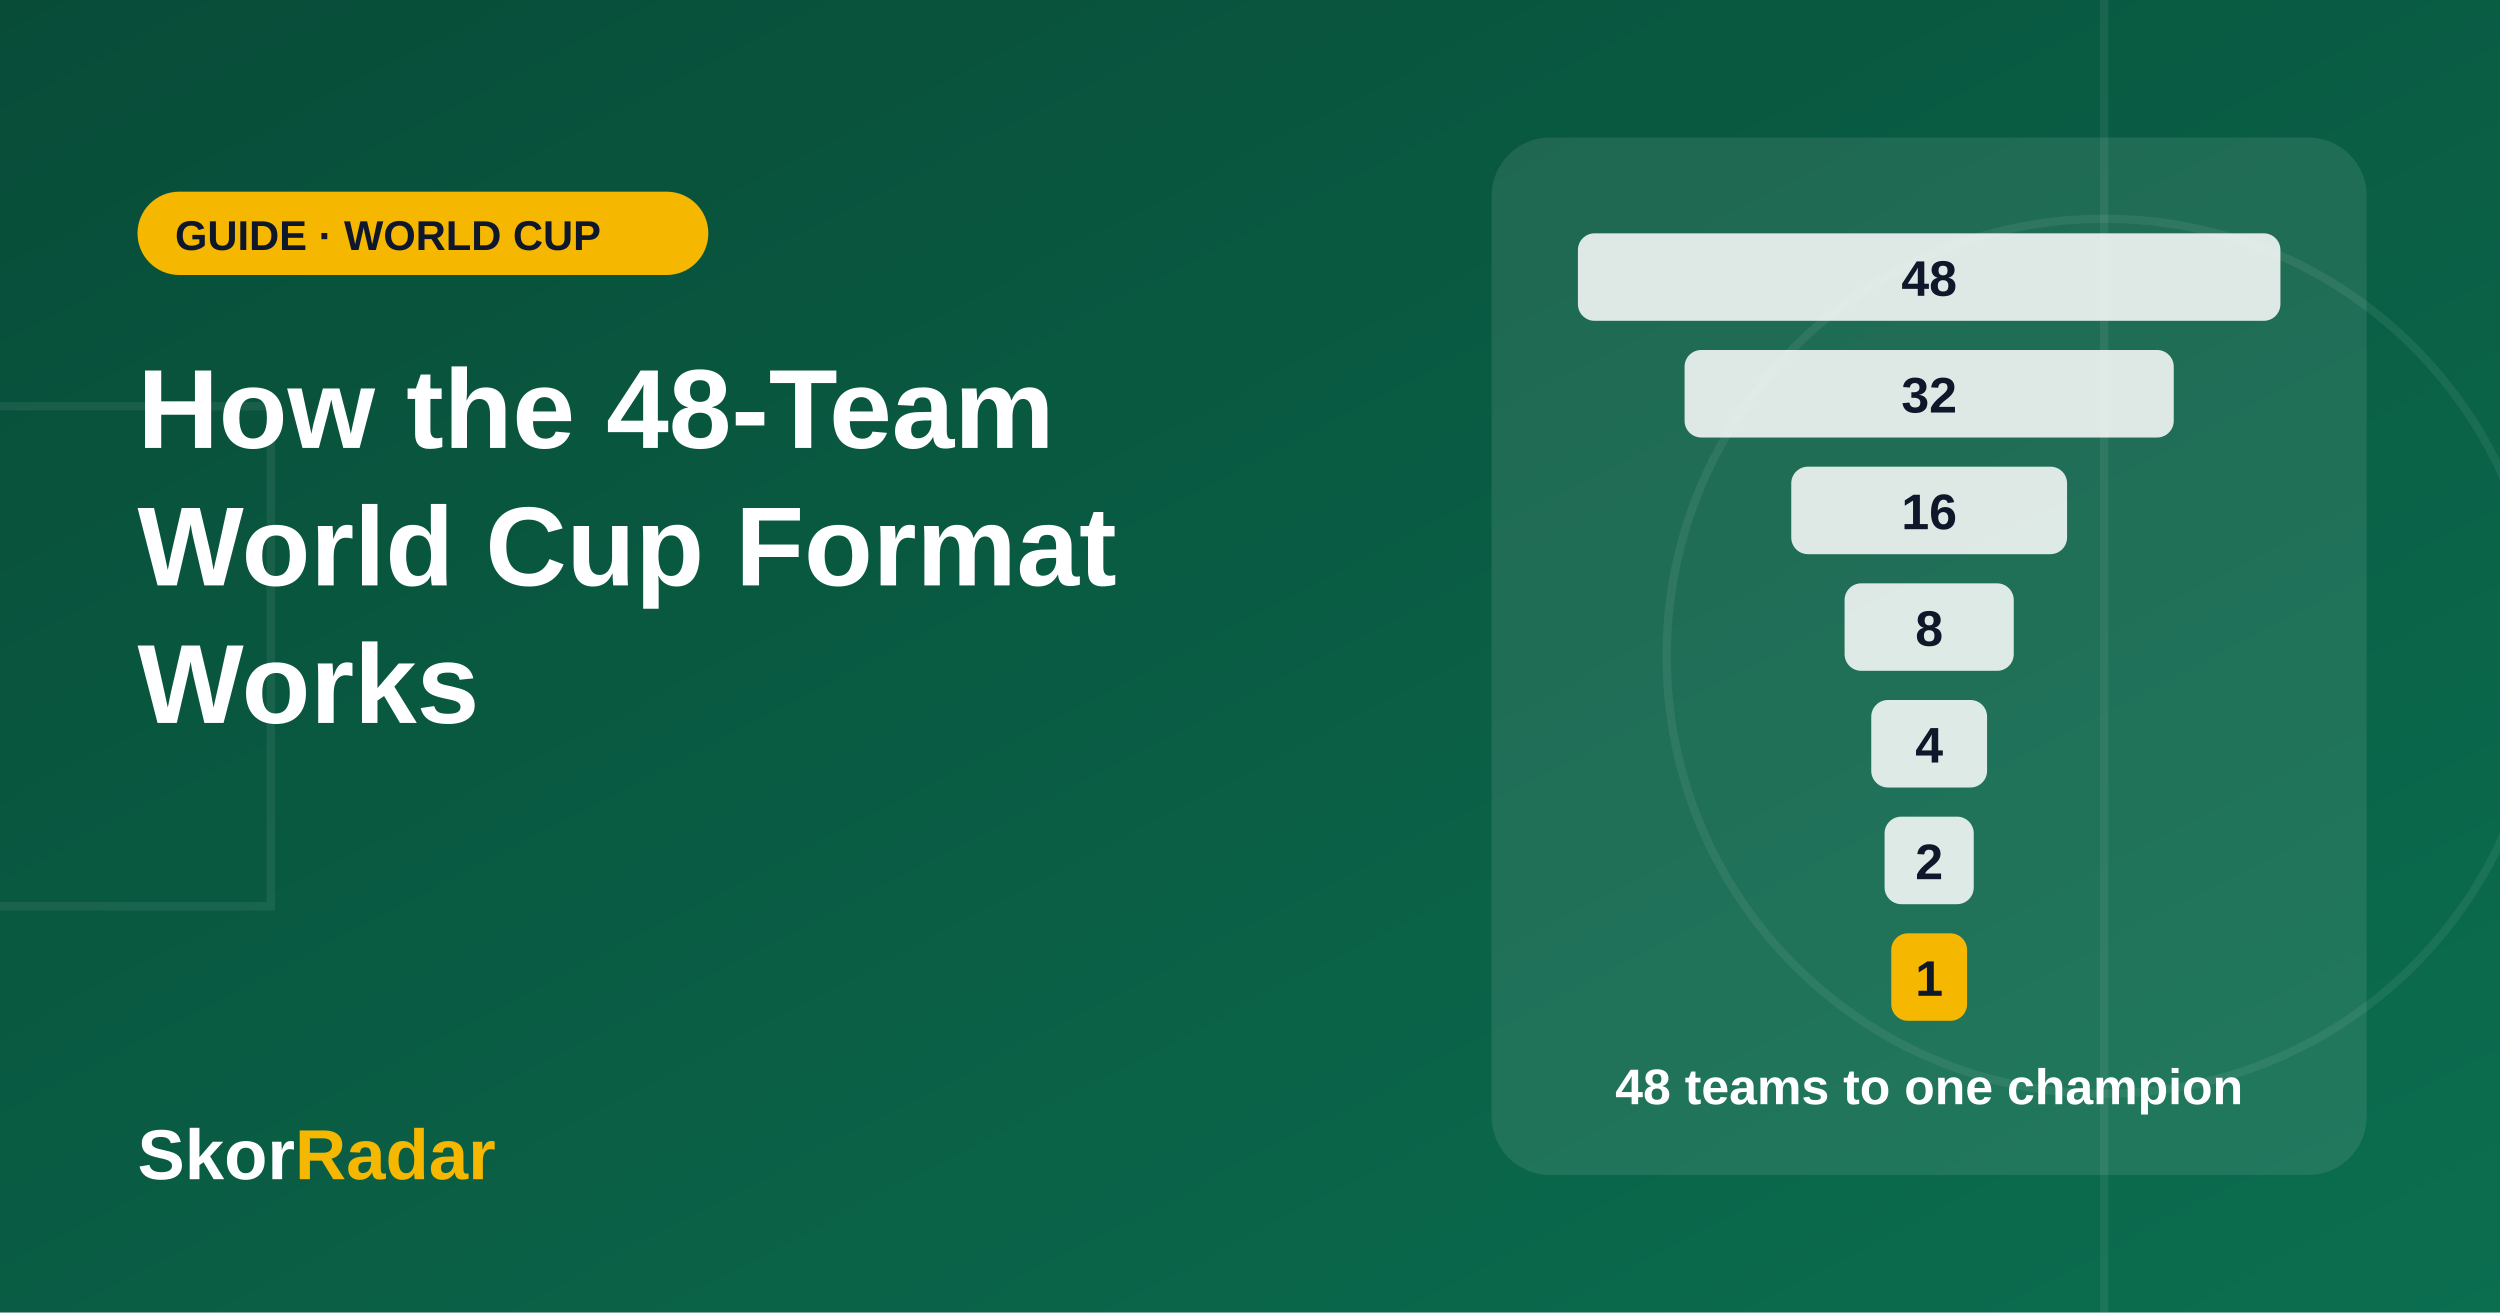
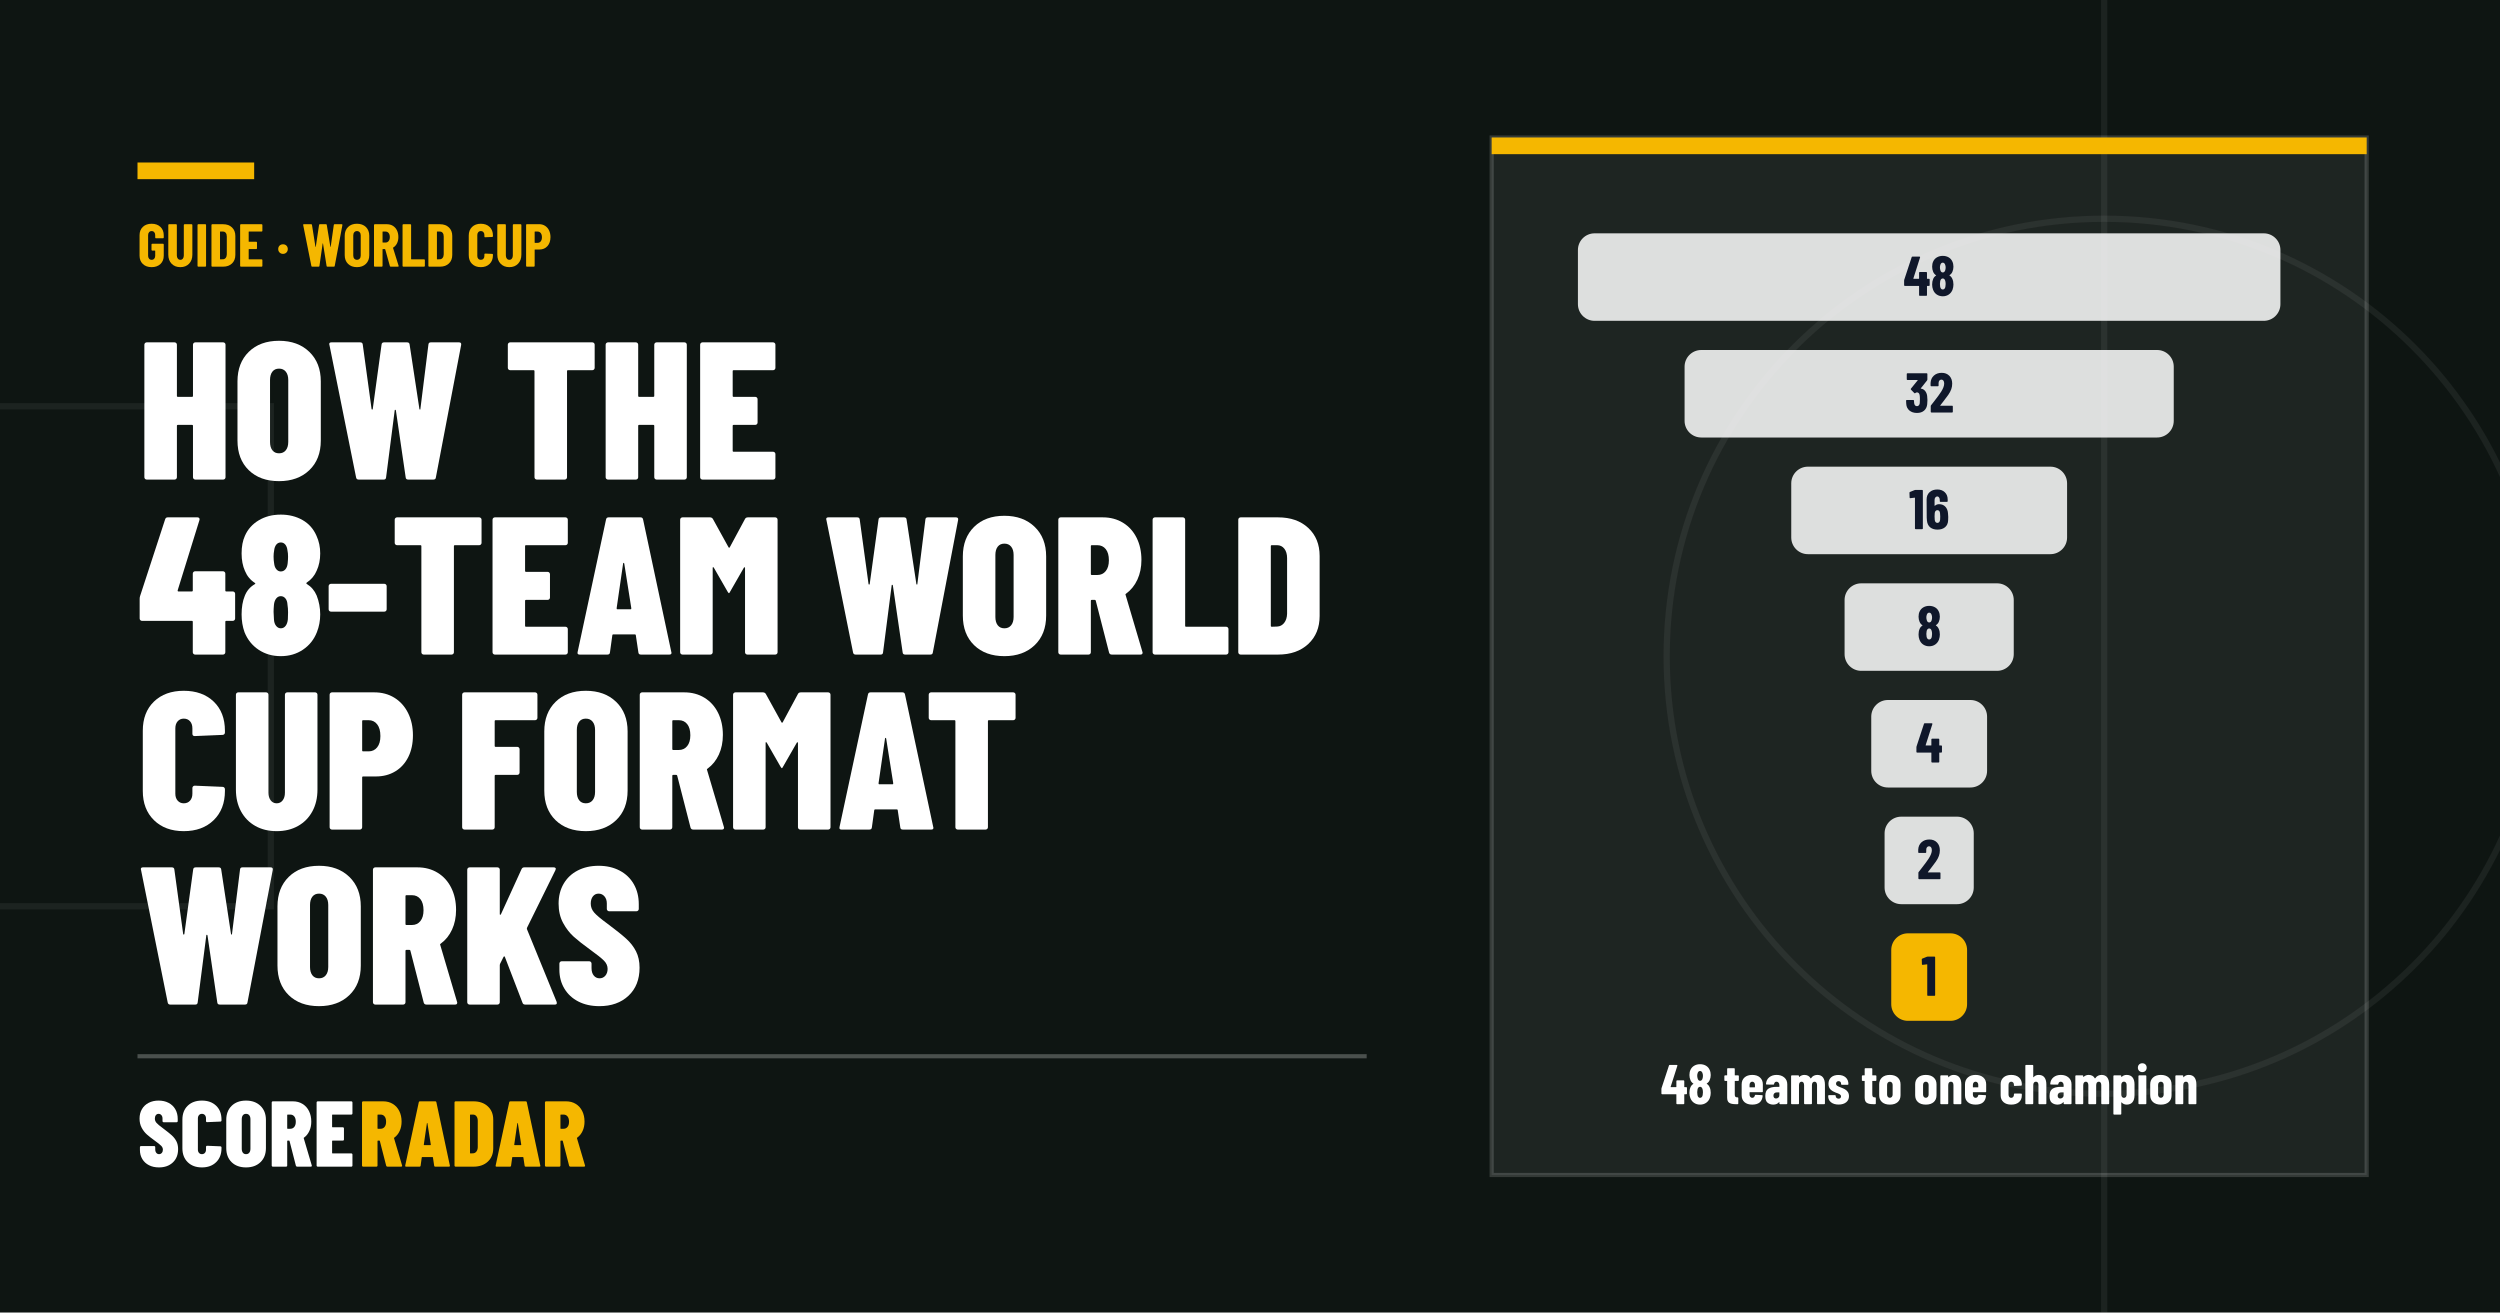
<svg xmlns="http://www.w3.org/2000/svg" viewBox="0 0 1200 630" width="1200" height="630" role="img" aria-label="How the 48-Team World Cup Format Works">
  <defs>
-     <linearGradient id="bg" x1="0" y1="0" x2="1" y2="1">
-       <stop offset="0" stop-color="#084c38" />
-       <stop offset="1" stop-color="#0b6e4f" />
-     </linearGradient>
+     <path id="g1" d="M197-127Q195-125 196-123Q197-121 200-121L200-121L409-121Q414-121 417.5-117.5Q421-114 421-109L421-109L421-12Q421-7 417.5-3.5Q414 0 409 0L409 0L39 0Q34 0 30.5-3.5Q27-7 27-12L27-12L27-113Q27-122 32-128L32-128Q72-181 88-200L88-200Q176-313 213-371L213-371Q267-457 267-516L267-516Q267-550 253.5-568.5Q240-587 217-587L217-587Q194-587 180-568.5Q166-550 167-521L167-521L167-480Q167-475 163.5-471.5Q160-468 155-468L155-468L36-468Q31-468 27.5-471.5Q24-475 24-480L24-480L24-527Q28-609 83-658.5Q138-708 223-708L223-708Q307-708 358.5-655Q410-602 410-515L410-515Q410-463 393.5-416Q377-369 340-315L340-315Q312-274 244-187L244-187L197-127Z" />
+     <path id="g3" d="M278-522Q347-522 382.5-477.5Q418-433 418-355L418-355L418-160Q418-79 382-35.5Q346 8 278 8L278 8Q256 8 232-0.5Q208-9 188-31L188-31Q186-34 184-33Q182-32 182-29L182-29L182 174Q182 179 178.5 182.5Q175 186 170 186L170 186L53 186Q48 186 44.5 182.5Q41 179 41 174L41 174L41-502Q41-507 44.5-510.5Q48-514 53-514L53-514L170-514Q175-514 178.5-510.5Q182-507 182-502L182-502L182-486Q182-484 184-484L184-484Q188-484 192-489L192-489Q226-522 278-522L278-522ZM277-344Q277-370 264-386Q251-402 229-402L229-402Q208-402 195-386Q182-370 182-344L182-344L182-171Q182-145 195-129Q208-113 229-113L229-113Q251-113 264-129Q277-145 277-171L277-171L277-344Z" />
+     <path id="g4" d="M221 8Q132 8 81.5-37Q31-82 31-160L31-160L31-354Q31-430 82-476Q133-522 221-522L221-522Q310-522 361-476Q412-430 412-354L412-354L412-160Q412-82 361.5-37Q311 8 221 8L221 8ZM221-114Q243-114 257-130Q271-146 271-171L271-171L271-344Q271-369 257-385Q243-401 221-401L221-401Q199-401 185.5-385Q172-369 172-344L172-344L172-171Q172-146 185.5-130Q199-114 221-114L221-114Z" />
+     <path id="g5" d="M109-572Q75-572 52.5-594.5Q30-617 30-651L30-651Q30-686 52-708Q74-730 109-730L109-730Q144-730 165.5-708Q187-686 187-651L187-651Q187-617 165-594.5Q143-572 109-572L109-572ZM52 0Q47 0 43.5-3.5Q40-7 40-12L40-12L40-502Q40-507 43.5-510.5Q47-514 52-514L52-514L169-514Q174-514 177.5-510.5Q181-507 181-502L181-502L181-12Q181-7 177.5-3.5Q174 0 169 0L169 0L52 0Z" />
+     <path id="g6" d="M277-522Q345-522 379-477Q413-432 413-351L413-351L413-12Q413-7 409.5-3.5Q406 0 401 0L401 0L284 0Q279 0 275.5-3.5Q272-7 272-12L272-12L272-340Q272-369 260.5-385Q249-401 227-401L227-401Q204-401 191.5-384.5Q179-368 179-338L179-338L179-12Q179-7 175.5-3.5Q172 0 167 0L167 0L50 0Q45 0 41.5-3.5Q38-7 38-12L38-12L38-502Q38-507 41.5-510.5Q45-514 50-514L50-514L167-514Q172-514 175.5-510.5Q179-507 179-502L179-502L179-483Q179-480 181.5-480Q184-480 188-484L188-484Q220-522 277-522L277-522Z" />
+     <path id="g7" d="M272-427Q272-422 268.5-418.5Q265-415 260-415L260-415L204-415Q199-415 199-410L199-410L199-172Q199-143 210-132Q221-121 243-122L243-122L250-122Q255-122 258.5-118.5Q262-115 262-110L262-110L262-12Q262-7 258.5-3.5Q255 0 250 0L250 0L210 0Q137 0 100-24.5Q63-49 63-118L63-118L63-410Q63-415 58-415L58-415L25-415Q20-415 16.5-418.5Q13-422 13-427L13-427L13-502Q13-507 16.5-510.5Q20-514 25-514L25-514L58-514Q63-514 63-519L63-519L63-630Q63-635 66.5-638.5Q70-642 75-642L75-642L187-642Q192-642 195.5-638.5Q199-635 199-630L199-630L199-519Q199-514 204-514L204-514L260-514Q265-514 268.5-510.5Q272-507 272-502L272-502L272-427Z" />
+     <path id="g8" d="M210 7Q125 7 74.5-33.5Q24-74 24-142L24-142L24-149Q24-154 27.5-157.5Q31-161 36-161L36-161L146-161Q151-161 154.5-157.5Q158-154 158-149L158-149L158-146Q158-125 173-111.5Q188-98 210-98L210-98Q230-98 241.5-109.5Q253-121 253-139L253-139Q253-161 234-173.5Q215-186 191.5-194.5Q168-203 159-206L159-206Q104-226 66.5-261.5Q29-297 29-364L29-364Q29-437 77-479Q125-521 205-521L205-521Q288-521 336.5-477Q385-433 385-358L385-358Q385-353 381.5-349.5Q378-346 373-346L373-346L266-346Q261-346 257.5-349.5Q254-353 254-358L254-358L254-366Q254-386 241.5-398.5Q229-411 209-411L209-411Q188-411 176-397.5Q164-384 164-366L164-366Q164-342 184.5-328.5Q205-315 247-299L247-299Q290-283 320.5-266.5Q351-250 373-219.5Q395-189 395-143L395-143Q395-74 344.5-33.5Q294 7 210 7L210 7Z" />
+     <path id="g11" d="M413-277Q417-253 417-218L417-218Q417-196 415-158L415-158Q412-79 361-35.5Q310 8 225 8L225 8Q145 8 95.5-32Q46-72 37-151L37-151Q33-172 33-206L33-206L31-529Q31-611 83.5-659.5Q136-708 223-708L223-708Q304-708 355.5-659Q407-610 407-529L407-529L407-499Q407-494 403.5-490.5Q400-487 395-487L395-487L278-487Q273-487 269.5-490.5Q266-494 266-499L266-499L266-521Q266-548 253-566Q240-584 223-584L223-584Q201-584 187-566.5Q173-549 173-521L173-521L173-420Q173-417 175-416.5Q177-416 179-418L179-418Q212-446 254-446L254-446Q324-446 366.5-400Q409-354 413-277L413-277ZM272-169Q274-217 274-228L274-228Q274-255 270-290L270-290Q267-313 255-326Q243-339 224-339L224-339Q204-339 191.5-325.5Q179-312 176-288L176-288Q173-249 173-228L173-228Q173-204 176-166L176-166Q179-140 191.5-126Q204-112 224-112L224-112Q244-112 256.5-127Q269-142 272-169L272-169Z" />
+     <path id="g13" d="M233 8Q143 8 88.5-43.5Q34-95 34-181L34-181L34-519Q34-605 88.5-656.5Q143-708 233-708L233-708Q323-708 378-656Q433-604 433-518L433-518L433-480Q433-475 429.5-471.5Q426-468 421-468L421-468L304-468Q299-468 295.5-471.5Q292-475 292-480L292-480L292-520Q292-550 276-568.5Q260-587 233-587L233-587Q207-587 191-568.5Q175-550 175-520L175-520L175-180Q175-150 191-131.5Q207-113 233-113L233-113Q260-113 276-131.5Q292-150 292-180L292-180L292-260Q292-265 287-265L287-265L243-265Q238-265 234.5-268.5Q231-272 231-277L231-277L231-366Q231-371 234.5-374.5Q238-378 243-378L243-378L421-378Q426-378 429.5-374.5Q433-371 433-366L433-366L433-181Q433-95 378-43.5Q323 8 233 8L233 8Z" />
+     <path id="g14" d="M240 8Q150 8 95.5-48.5Q41-105 41-199L41-199L41-688Q41-693 44.5-696.5Q48-700 53-700L53-700L170-700Q175-700 178.5-696.5Q182-693 182-688L182-688L182-185Q182-153 198-133Q214-113 240-113L240-113Q266-113 281.5-133Q297-153 297-185L297-185L297-688Q297-693 300.5-696.5Q304-700 309-700L309-700L426-700Q431-700 434.5-696.5Q438-693 438-688L438-688L438-199Q438-105 383.5-48.5Q329 8 240 8L240 8Z" />
+     <path id="g15" d="M56 0Q51 0 47.5-3.5Q44-7 44-12L44-12L44-688Q44-693 47.5-696.5Q51-700 56-700L56-700L173-700Q178-700 181.5-696.5Q185-693 185-688L185-688L185-12Q185-7 181.5-3.5Q178 0 173 0L173 0L56 0Z" />
+     <path id="g16" d="M56 0Q51 0 47.5-3.5Q44-7 44-12L44-12L44-688Q44-693 47.5-696.5Q51-700 56-700L56-700L237-700Q328-700 383-647Q438-594 438-506L438-506L438-194Q438-106 383-53Q328 0 237 0L237 0L56 0ZM185-126Q185-121 190-121L190-121L235-122Q262-123 279-145Q296-167 297-203L297-203L297-497Q297-535 280-557Q263-579 234-579L234-579L190-579Q185-579 185-574L185-574L185-126Z" />
+     <path id="g17" d="M411-591Q411-586 407.5-582.5Q404-579 399-579L399-579L190-579Q185-579 185-574L185-574L185-416Q185-411 190-411L190-411L310-411Q315-411 318.5-407.5Q322-404 322-399L322-399L322-302Q322-297 318.5-293.5Q315-290 310-290L310-290L190-290Q185-290 185-285L185-285L185-126Q185-121 190-121L190-121L399-121Q404-121 407.5-117.5Q411-114 411-109L411-109L411-12Q411-7 407.5-3.5Q404 0 399 0L399 0L56 0Q51 0 47.5-3.5Q44-7 44-12L44-12L44-688Q44-693 47.5-696.5Q51-700 56-700L56-700L399-700Q404-700 407.5-696.5Q411-693 411-688L411-688L411-591Z" />
+     <path id="g18" d="M113-211Q79-211 56.5-233.5Q34-256 34-290L34-290Q34-325 56-347Q78-369 113-369L113-369Q148-369 170-347Q192-325 192-290L192-290Q192-256 169.5-233.5Q147-211 113-211L113-211Z" />
+     <path id="g19" d="M320 0Q309 0 306-10L306-10L229-286Q227-290 224-290L224-290L190-290Q185-290 185-285L185-285L185-12Q185-7 181.5-3.5Q178 0 173 0L173 0L56 0Q51 0 47.5-3.5Q44-7 44-12L44-12L44-688Q44-693 47.5-696.5Q51-700 56-700L56-700L258-700Q313-700 356-673.5Q399-647 422.5-599Q446-551 446-489L446-489Q446-430 423.5-385Q401-340 361-315L361-315Q359-314 358-312.5Q357-311 358-309L358-309L450-14L451-10Q451 0 440 0L440 0L320 0ZM190-579Q185-579 185-574L185-574L185-403Q185-398 190-398L190-398L235-398Q266-398 285.5-422.5Q305-447 305-488L305-488Q305-530 285.5-554.5Q266-579 235-579L235-579L190-579Z" />
+     <path id="g24" d="M419-570Q419-565 415.5-561.5Q412-558 407-558L407-558L206-558Q201-558 201-553L201-553L201-427Q201-422 206-422L206-422L316-422Q321-422 324.5-418.5Q328-415 328-410L328-410L328-291Q328-286 324.5-282.5Q321-279 316-279L316-279L206-279Q201-279 201-274L201-274L201-147Q201-142 206-142L206-142L407-142Q412-142 415.5-138.5Q419-135 419-130L419-130L419-12Q419-7 415.5-3.5Q412 0 407 0L407 0L47 0Q42 0 38.5-3.5Q35-7 35-12L35-12L35-688Q35-693 38.5-696.5Q42-700 47-700L47-700L407-700Q412-700 415.5-696.5Q419-693 419-688L419-688L419-570Z" />
+     <path id="g25" d="M47 0Q42 0 38.5-3.5Q35-7 35-12L35-12L35-688Q35-693 38.5-696.5Q42-700 47-700L47-700L189-700Q194-700 197.5-696.5Q201-693 201-688L201-688L201-147Q201-142 206-142L206-142L410-142Q415-142 418.5-138.5Q422-135 422-130L422-130L422-12Q422-7 418.5-3.5Q415 0 410 0L410 0L47 0Z" />
+     <path id="g26" d="M239 8Q142 8 84.5-48Q27-104 27-199L27-199L27-501Q27-595 84.5-651.5Q142-708 239-708L239-708Q335-708 393.5-651.5Q452-595 452-501L452-501L452-199Q452-104 393.5-48Q335 8 239 8L239 8ZM239-134Q261-134 273.5-149.5Q286-165 286-192L286-192L286-508Q286-535 273.5-550.5Q261-566 239-566L239-566Q217-566 205-550.5Q193-535 193-508L193-508L193-192Q193-165 205-149.5Q217-134 239-134L239-134Z" />
+     <path id="g27" d="M308 0Q297 0 294-10L294-10L226-275Q225-279 221-279L221-279L206-279Q201-279 201-274L201-274L201-12Q201-7 197.5-3.5Q194 0 189 0L189 0L47 0Q42 0 38.5-3.5Q35-7 35-12L35-12L35-688Q35-693 38.5-696.5Q42-700 47-700L47-700L262-700Q320-700 365-672.5Q410-645 434.5-595.5Q459-546 459-483L459-483Q459-427 438.5-382.5Q418-338 381-311L381-311Q379-310 378-308.5Q377-307 378-305L378-305L464-14L465-10Q465 0 454 0L454 0L308 0ZM206-558Q201-558 201-553L201-553L201-411Q201-406 206-406L206-406L234-406Q261-406 277-426Q293-446 293-481L293-481Q293-518 277-538Q261-558 234-558L234-558L206-558Z" />
+     <path id="g28" d="M338 0Q326 0 325-11L325-11L312-98Q312-103 306-103L306-103L198-103Q192-103 192-98L192-98L180-11Q179 0 167 0L167 0L25 0Q12 0 15-13L15-13L160-689Q162-700 173-700L173-700L336-700Q347-700 349-689L349-689L493-13L494-9Q494 0 483 0L483 0L338 0ZM214-236Q214-231 218-231L218-231L285-231Q289-231 289-236L289-236L253-464Q252-468 250-468Q248-468 247-464L247-464L214-236Z" />
+     <path id="g29" d="M452-700Q457-700 460.5-696.5Q464-693 464-688L464-688L464-570Q464-565 460.5-561.5Q457-558 452-558L452-558L328-558Q323-558 323-553L323-553L323-12Q323-7 319.5-3.5Q316 0 311 0L311 0L169 0Q164 0 160.5-3.5Q157-7 157-12L157-12L157-553Q157-558 152-558L152-558L33-558Q28-558 24.5-561.5Q21-565 21-570L21-570L21-688Q21-693 24.5-696.5Q28-700 33-700L33-700L452-700Z" />
+     <path id="g33" d="M230 8Q169 8 123-15.5Q77-39 51.5-81.5Q26-124 26-178L26-178L26-209Q26-214 29.5-217.5Q33-221 38-221L38-221L178-221Q183-221 186.5-217.5Q190-214 190-209L190-209L190-186Q190-162 201.5-148Q213-134 231-134L231-134Q249-134 260.5-147.5Q272-161 272-182L272-182Q272-205 254-223.5Q236-242 182-281L182-281Q132-317 100-345.5Q68-374 45-416.5Q22-459 22-515L22-515Q22-572 47.5-616Q73-660 119.5-684Q166-708 226-708L226-708Q287-708 333.5-683.5Q380-659 405.5-614.5Q431-570 431-512L431-512L431-488Q431-483 427.5-479.5Q424-476 419-476L419-476L280-476Q275-476 271.5-479.5Q268-483 268-488L268-488L268-516Q268-538 256-552Q244-566 226-566L226-566Q208-566 197-552Q186-538 186-515L186-515Q186-490 203-470Q220-450 272-412L272-412Q335-365 367-336Q399-307 417-271.5Q435-236 435-188L435-188Q435-98 378.5-45Q322 8 230 8L230 8Z" />
+     <path id="g34" d="M419-570Q419-565 415.5-561.5Q412-558 407-558L407-558L206-558Q201-558 201-553L201-553L201-427Q201-422 206-422L206-422L316-422Q321-422 324.5-418.5Q328-415 328-410L328-410L328-291Q328-286 324.5-282.5Q321-279 316-279L316-279L206-279Q201-279 201-274L201-274L201-12Q201-7 197.5-3.5Q194 0 189 0L189 0L47 0Q42 0 38.5-3.5Q35-7 35-12L35-12L35-688Q35-693 38.5-696.5Q42-700 47-700L47-700L407-700Q412-700 415.5-696.5Q419-693 419-688L419-688L419-570Z" />
+     <path id="g37" d="M283-688Q283-693 286.5-696.5Q290-700 295-700L295-700L437-700Q442-700 445.5-696.5Q449-693 449-688L449-688L449-12Q449-7 445.5-3.5Q442 0 437 0L437 0L295 0Q290 0 286.5-3.5Q283-7 283-12L283-12L283-274Q283-279 278-279L278-279L206-279Q201-279 201-274L201-274L201-12Q201-7 197.5-3.5Q194 0 189 0L189 0L47 0Q42 0 38.5-3.5Q35-7 35-12L35-12L35-688Q35-693 38.5-696.5Q42-700 47-700L47-700L189-700Q194-700 197.5-696.5Q201-693 201-688L201-688L201-427Q201-422 206-422L206-422L278-422Q283-422 283-427L283-427L283-688Z" />
+     <path id="g38" d="M167 0Q156 0 154-11L154-11L18-687L17-691Q17-700 28-700L28-700L175-700Q187-700 188-689L188-689L233-360Q234-357 236-357Q238-357 239-360L239-360L284-689Q285-700 297-700L297-700L414-700Q426-700 427-689L427-689L477-360Q478-357 480-357Q482-357 482-360L482-360L523-689Q524-700 535-700L535-700L679-700Q692-700 690-687L690-687L561-11Q560 0 548 0L548 0L420 0Q408 0 407-11L407-11L357-353Q356-356 353.5-356Q351-356 351-353L351-353L307-11Q306 0 295 0L295 0L167 0Z" />
+     <path id="g40" d="M47 0Q42 0 38.5-3.5Q35-7 35-12L35-12L35-688Q35-693 38.5-696.5Q42-700 47-700L47-700L189-700Q194-700 197.5-696.5Q201-693 201-688L201-688L201-462Q201-458 203-458Q205-458 207-461L207-461L312-691Q316-700 326-700L326-700L476-700Q483-700 485.5-696.5Q488-693 485-686L485-686L340-392Q339-388 339-386L339-386L491-14Q492-12 492-8L492-8Q492 0 482 0L482 0L331 0Q320 0 317-9L317-9L227-243Q226-246 224-246Q222-246 220-243L220-243L202-207Q201-205 201-201L201-201L201-12Q201-7 197.5-3.5Q194 0 189 0L189 0L47 0Z" />
+     <path id="g41" d="M236 8Q141 8 84-48Q27-104 27-197L27-197L27-504Q27-598 84-653Q141-708 236-708L236-708Q331-708 388.5-653Q446-598 446-504L446-504L446-495Q446-490 442.5-486.5Q439-483 434-483L434-483L292-477Q280-477 280-489L280-489L280-516Q280-539 268-552.5Q256-566 236-566L236-566Q217-566 205-552.5Q193-539 193-516L193-516L193-183Q193-161 205-147.5Q217-134 236-134L236-134Q256-134 268-147.5Q280-161 280-183L280-183L280-212Q280-217 283.5-220.5Q287-224 292-224L292-224L434-218Q439-218 442.5-214.5Q446-211 446-206L446-206L446-197Q446-104 388.5-48Q331 8 236 8L236 8Z" />
+     <path id="g42" d="M47 0Q42 0 38.5-3.5Q35-7 35-12L35-12L35-688Q35-693 38.5-696.5Q42-700 47-700L47-700L238-700Q334-700 392-646Q450-592 450-503L450-503L450-197Q450-108 392-54Q334 0 238 0L238 0L47 0ZM201-147Q201-142 206-142L206-142L234-143Q255-144 269-161.5Q283-179 284-208L284-208L284-492Q284-522 270-540Q256-558 233-558L233-558L206-558Q201-558 201-553L201-553L201-147Z" />
+     <path id="g54" d="M224-522Q309-522 362-476Q415-430 415-355L415-355L415-12Q415-7 411.5-3.5Q408 0 403 0L403 0L286 0Q281 0 277.5-3.5Q274-7 274-12L274-12L274-34Q274-37 272-38Q270-39 268-36L268-36Q235 6 166 8L166 8Q108 8 65.5-24Q23-56 23-146L23-146Q23-239 74.5-274Q126-309 223-309L223-309L269-309Q274-309 274-314L274-314L274-339Q274-366 259.5-383.5Q245-401 223-401L223-401Q206-401 194.5-390.5Q183-380 180-361L180-361Q179-349 167-349L167-349L47-350Q35-350 35-362L35-362Q40-435 92-478.5Q144-522 224-522L224-522ZM214-101Q237-101 255.5-116.5Q274-132 274-158L274-158L274-205Q274-210 269-210L269-210L228-210Q201-210 184.5-194.5Q168-179 168-152L168-152Q168-127 180.5-114Q193-101 214-101L214-101Z" />
+     <path id="g60" d="M100-697Q108-700 115-700L115-700L236-700Q241-700 244.5-696.5Q248-693 248-688L248-688L248-12Q248-7 244.5-3.5Q241 0 236 0L236 0L119 0Q114 0 110.5-3.5Q107-7 107-12L107-12L107-558Q107-562 102-562L102-562L25-553L23-553Q12-553 12-564L12-564L9-650Q9-660 18-664L18-664L100-697Z" />
+     <path id="g61" d="M458-304Q463-304 466.5-300.5Q470-297 470-292L470-292L470-189Q470-184 466.5-180.5Q463-177 458-177L458-177L427-177Q422-177 422-172L422-172L422-12Q422-7 418.5-3.5Q415 0 410 0L410 0L293 0Q288 0 284.5-3.5Q281-7 281-12L281-12L281-172Q281-177 276-177L276-177L26-177Q21-177 17.5-180.5Q14-184 14-189L14-189L14-271Q14-280 16-286L16-286L149-690Q152-700 162-700L162-700L289-700Q295-700 298-696.5Q301-693 299-686L299-686L179-310Q178-304 183-304L183-304L276-304Q281-304 281-309L281-309L281-413Q281-418 284.5-421.5Q288-425 293-425L293-425L410-425Q415-425 418.5-421.5Q422-418 422-413L422-413L422-309Q422-304 427-304L427-304L458-304Z" />
+     <path id="g95" d="M409-225Q409-220 405.5-216.5Q402-213 397-213L397-213L177-213Q172-213 172-208L172-208L172-171Q172-146 185.5-129.5Q199-113 220-113L220-113Q239-113 251-125.5Q263-138 267-157L267-157Q270-167 280-167L280-167L395-161Q400-161 403.5-157.5Q407-154 406-148L406-148Q399-71 352.5-31.5Q306 8 220 8L220 8Q131 8 81-36.5Q31-81 31-160L31-160L31-354Q31-430 81.5-476Q132-522 220-522L220-522Q308-522 358.5-476Q409-430 409-354L409-354L409-225ZM220-401Q199-401 185.5-385Q172-369 172-344L172-344L172-305Q172-300 177-300L177-300L263-300Q268-300 268-305L268-305L268-344Q268-369 254.5-385Q241-401 220-401L220-401Z" />
+     <path id="g97" d="M220 8Q132 8 81.5-37Q31-82 31-160L31-160L31-354Q31-430 81.5-476Q132-522 220-522L220-522Q308-522 358.5-477Q409-432 409-360L409-360L409-342Q409-337 405.5-333.5Q402-330 397-330L397-330L280-325Q268-325 268-337L268-337L268-349Q268-371 254.5-386Q241-401 220-401L220-401Q198-401 185-385Q172-369 172-343L172-343L172-171Q172-145 185-129Q198-113 220-113L220-113Q241-113 254.5-128.5Q268-144 268-165L268-165L268-178Q268-183 271.5-186.5Q275-190 280-190L280-190L397-189Q402-189 405.5-185.5Q409-182 409-177L409-177L409-154Q409-80 358.5-36Q308 8 220 8L220 8Z" />
+     <path id="g102" d="M340-369Q336-365 341-362L341-362Q374-341 390-303L390-303Q410-260 410-202L410-202Q410-156 394-110L394-110Q373-55 327-23.5Q281 8 220 8L220 8Q159 8 113-23Q67-54 46-110L46-110Q30-151 30-202L30-202Q30-258 48-300L48-300Q62-338 99-361L99-361Q105-364 99-367L99-367Q64-391 49-427L49-427Q30-471 30-520L30-520Q30-574 49-613L49-613Q70-660 115.5-686.5Q161-713 220-713L220-713Q278-713 323-687.5Q368-662 390-614L390-614Q410-572 410-520L410-520Q410-471 391-428L391-428Q376-392 340-369L340-369ZM175-548Q169-530 169-507L169-507Q169-484 176-461L176-461Q180-441 191.5-429Q203-417 220-417L220-417Q237-417 249-429.5Q261-442 265-462L265-462Q271-482 271-506L271-506Q271-532 264-550L264-550Q259-569 247.5-580.5Q236-592 220-592L220-592Q203-592 191.5-580.5Q180-569 175-548L175-548ZM267-167Q271-193 271-211L271-211Q271-241 265-263L265-263Q260-285 248.5-297.5Q237-310 220-310L220-310Q202-310 190-297Q178-284 174-261L174-261Q169-238 169-213L169-213Q169-185 173-165L173-165Q177-141 189-127Q201-113 220-113L220-113Q239-113 251.5-127.5Q264-142 267-167L267-167Z" />
+     <path id="g104" d="M505-522Q573-522 607-476Q641-430 641-347L641-347L641-12Q641-7 637.5-3.5Q634 0 629 0L629 0L512 0Q507 0 503.5-3.5Q500-7 500-12L500-12L500-338Q500-368 488-384.5Q476-401 456-401L456-401Q434-401 421.5-384.5Q409-368 409-338L409-338L409-12Q409-7 405.5-3.5Q402 0 397 0L397 0L281 0Q276 0 272.5-3.5Q269-7 269-12L269-12L269-338Q269-368 257-384.5Q245-401 225-401L225-401Q203-401 190.5-384.5Q178-368 178-338L178-338L178-12Q178-7 174.5-3.5Q171 0 166 0L166 0L49 0Q44 0 40.5-3.5Q37-7 37-12L37-12L37-502Q37-507 40.5-510.5Q44-514 49-514L49-514L166-514Q171-514 174.5-510.5Q178-507 178-502L178-502L178-489Q178-486 180-485Q182-484 184-486L184-486Q204-506 228-514Q252-522 274-522L274-522Q352-522 386-460L386-460L388-459Q391-459 395-465L395-465Q416-497 445.5-509.5Q475-522 505-522L505-522Z" />
+     <path id="g115" d="M277-522Q345-522 379-477Q413-432 413-351L413-351L413-12Q413-7 409.5-3.5Q406 0 401 0L401 0L284 0Q279 0 275.5-3.5Q272-7 272-12L272-12L272-340Q272-369 260.5-385Q249-401 227-401L227-401Q204-401 191.5-384.5Q179-368 179-338L179-338L179-12Q179-7 175.5-3.5Q172 0 167 0L167 0L50 0Q45 0 41.5-3.5Q38-7 38-12L38-12L38-688Q38-693 41.5-696.5Q45-700 50-700L50-700L167-700Q172-700 175.5-696.5Q179-693 179-688L179-688L179-483Q179-480 181.5-480Q184-480 188-484L188-484Q220-522 277-522L277-522Z" />
+     <path id="g120" d="M399-296Q404-258 404-222L404-222Q404-178 400-147L400-147Q392-75 344.5-33.5Q297 8 217 8L217 8Q134 8 82-36Q30-80 26-153L26-153Q23-180 23-211L23-211Q23-223 35-223L35-223L152-223Q164-223 164-211L164-211Q164-188 167-168L167-168Q170-142 183-127.5Q196-113 217-113L217-113Q237-113 250-127Q263-141 267-165L267-165Q270-200 270-237L270-237Q270-284 265-311L265-311Q261-334 248.5-346.5Q236-359 217-359L217-359Q202-359 187-346L187-346Q181-342 179-342L179-342Q175-342 170-347L170-347L110-408Q106-412 106-417L106-417Q106-421 109-425L109-425L230-574Q232-576 231-578Q230-580 227-580L227-580L47-580Q42-580 38.5-583.5Q35-587 35-592L35-592L35-688Q35-693 38.5-696.5Q42-700 47-700L47-700L391-700Q396-700 399.5-696.5Q403-693 403-688L403-688L403-588Q403-580 398-573L398-573L286-432Q285-430 285-428Q285-426 287-426L287-426Q331-422 361.5-386Q392-350 399-296L399-296Z" />
+     <path id="g122" d="M236 8Q144 8 89-46Q34-100 34-190L34-190L34-510Q34-600 89-654Q144-708 236-708L236-708Q328-708 383.5-654Q439-600 439-510L439-510L439-190Q439-100 383.5-46Q328 8 236 8L236 8ZM236-113Q264-113 281-132.5Q298-152 298-184L298-184L298-516Q298-548 281-567.5Q264-587 236-587L236-587Q208-587 191.5-567.5Q175-548 175-516L175-516L175-184Q175-152 191.5-132.5Q208-113 236-113L236-113Z" />
+     <path id="g125" d="M361-692Q365-700 376-700L376-700L515-700Q520-700 523.5-696.5Q527-693 527-688L527-688L527-12Q527-7 523.5-3.5Q520 0 515 0L515 0L373 0Q368 0 364.5-3.5Q361-7 361-12L361-12L361-441Q361-445 359-445.5Q357-446 355-443L355-443L285-321Q281-313 279-313L279-313Q277-313 272-321L272-321L202-443Q200-446 198-446Q196-446 196-442L196-442L196-12Q196-7 192.5-3.5Q189 0 184 0L184 0L42 0Q37 0 33.5-3.5Q30-7 30-12L30-12L30-688Q30-693 33.5-696.5Q37-700 42-700L42-700L182-700Q192-700 197-692L197-692L277-547Q280-543 283-547L283-547L361-692Z" />
+     <path id="g136" d="M169 0Q158 0 156-11L156-11L21-687L20-691Q20-700 31-700L31-700L153-700Q165-700 166-689L166-689L223-329Q224-325 226-325Q228-325 229-329L229-329L283-689Q284-700 296-700L296-700L397-700Q409-700 410-689L410-689L469-329Q470-325 472-325Q474-325 475-329L475-329L526-689Q527-700 539-700L539-700L657-700Q670-700 668-687L668-687L541-11Q540 0 528 0L528 0L420 0Q408 0 407-11L407-11L348-381Q347-385 345-385Q343-385 342-381L342-381L289-11Q288 0 276 0L276 0L169 0Z" />
+     <path id="g141" d="M233 8Q143 8 88.5-45.5Q34-99 34-189L34-189L34-513Q34-602 88.5-655Q143-708 233-708L233-708Q324-708 378.5-655Q433-602 433-513L433-513L433-502Q433-497 429.5-493.5Q426-490 421-490L421-490L304-485Q292-485 292-496L292-496L292-522Q292-551 276-569Q260-587 233-587L233-587Q207-587 191-569Q175-551 175-522L175-522L175-177Q175-148 191-130.5Q207-113 233-113L233-113Q260-113 276-130.5Q292-148 292-177L292-177L292-204Q292-209 295.5-212.5Q299-216 304-216L304-216L421-211Q426-211 429.5-207.5Q433-204 433-199L433-199L433-189Q433-99 378-45.5Q323 8 233 8L233 8Z" />
+     <path id="g142" d="M257-701Q312-701 355-674Q398-647 421.5-598.5Q445-550 445-488L445-488Q445-395 395-339Q345-283 264-283L264-283L189-283Q184-283 184-278L184-278L184-12Q184-7 180.5-3.5Q177 0 172 0L172 0L55 0Q50 0 46.5-3.5Q43-7 43-12L43-12L43-689Q43-694 46.5-697.5Q50-701 55-701L55-701L257-701ZM233-393Q265-393 284.5-417.5Q304-442 304-485L304-485Q304-529 284.5-554Q265-579 233-579L233-579L189-579Q184-579 184-574L184-574L184-398Q184-393 189-393L189-393L233-393Z" />
+     <path id="g143" d="M56 0Q51 0 47.5-3.5Q44-7 44-12L44-12L44-688Q44-693 47.5-696.5Q51-700 56-700L56-700L173-700Q178-700 181.5-696.5Q185-693 185-688L185-688L185-126Q185-121 190-121L190-121L400-121Q405-121 408.5-117.5Q412-114 412-109L412-109L412-12Q412-7 408.5-3.5Q405 0 400 0L400 0L56 0Z" />
+     <path id="g144" d="M261-700Q319-700 363.5-672.5Q408-645 433-595Q458-545 458-481L458-481Q458-418 434.5-370.5Q411-323 368-297Q325-271 269-271L269-271L204-271Q199-271 199-266L199-266L199-12Q199-7 195.5-3.5Q192 0 187 0L187 0L45 0Q40 0 36.5-3.5Q33-7 33-12L33-12L33-688Q33-693 36.5-696.5Q40-700 45-700L45-700L261-700ZM232-399Q259-399 275.5-419.5Q292-440 292-477L292-477Q292-516 275.5-537Q259-558 232-558L232-558L204-558Q199-558 199-553L199-553L199-404Q199-399 204-399L204-399L232-399Z" />
+     <path id="g145" d="M240 8Q178 8 131-18.5Q84-45 58-93Q32-141 32-204L32-204L32-688Q32-693 35.5-696.5Q39-700 44-700L44-700L186-700Q191-700 194.5-696.5Q198-693 198-688L198-688L198-188Q198-164 209.5-149Q221-134 240-134L240-134Q259-134 270.5-149Q282-164 282-188L282-188L282-688Q282-693 285.5-696.5Q289-700 294-700L294-700L436-700Q441-700 444.5-696.5Q448-693 448-688L448-688L448-204Q448-141 422-93Q396-45 349-18.5Q302 8 240 8L240 8Z" />
+     <path id="g160" d="M33-219Q28-219 24.5-222.5Q21-226 21-231L21-231L21-349Q21-354 24.5-357.5Q28-361 33-361L33-361L305-361Q310-361 313.5-357.5Q317-354 317-349L317-349L317-231Q317-226 313.5-222.5Q310-219 305-219L305-219L33-219Z" />
+     <path id="g176" d="M486-322Q491-322 494.5-318.5Q498-315 498-310L498-310L498-184Q498-179 494.5-175.5Q491-172 486-172L486-172L453-172Q448-172 448-167L448-167L448-12Q448-7 444.5-3.5Q441 0 436 0L436 0L294 0Q289 0 285.5-3.5Q282-7 282-12L282-12L282-167Q282-172 277-172L277-172L23-172Q18-172 14.5-175.5Q11-179 11-184L11-184L11-284Q11-292 13-298L13-298L141-690Q144-700 154-700L154-700L306-700Q312-700 315-696Q318-692 316-686L316-686L205-328Q204-322 209-322L209-322L277-322Q282-322 282-327L282-327L282-413Q282-418 285.5-421.5Q289-425 294-425L294-425L436-425Q441-425 444.5-421.5Q448-418 448-413L448-413L448-327Q448-322 453-322L453-322L486-322Z" />
+     <path id="g177" d="M355-367Q351-363 356-360L356-360Q390-339 406-301L406-301Q424-255 424-205L424-205Q424-157 407-114L407-114Q385-58 336-25Q287 8 223 8L223 8Q159 8 110-24.5Q61-57 38-114L38-114Q23-156 23-205L23-205Q23-260 39-299L39-299Q54-338 90-359L90-359Q96-362 90-366L90-366Q56-388 40-427L40-427Q23-465 23-516L23-516Q23-569 40-606L40-606Q62-656 110.5-685Q159-714 223-714L223-714Q285-714 333.5-686.5Q382-659 405-606L405-606Q424-565 424-516L424-516Q424-467 406-428L406-428Q390-390 355-367L355-367ZM189-531Q186-516 186-500L186-500Q186-482 189-465L189-465Q191-446 200.5-435Q210-424 223-424L223-424Q237-424 246.5-435Q256-446 258-466L258-466Q260-486 260-499L260-499Q260-518 257-531L257-531Q255-550 246-561Q237-572 223-572L223-572Q209-572 200-561Q191-550 189-531L189-531ZM259-180Q260-191 260-215L260-215Q260-237 257-255L257-255Q256-275 246.5-286.5Q237-298 223-298L223-298Q209-298 199.5-286Q190-274 188-254L188-254Q186-232 186-218L186-218Q186-204 188-180L188-180Q189-159 199-146.5Q209-134 223-134L223-134Q238-134 247.5-146.5Q257-159 259-180L259-180Z" />
  </defs>
-   <rect width="1200" height="630" fill="url(#bg)" />
-   <g fill="none" stroke="#fff" stroke-opacity="0.07" stroke-width="4">
+   <rect width="1200" height="630" fill="#0e1512" />
+   <g fill="none" stroke="#fff" stroke-opacity="0.06" stroke-width="3">
    <circle cx="1010" cy="315" r="210" />
    <line x1="1010" y1="0" x2="1010" y2="630" />
    <rect x="-40" y="195" width="170" height="240" />
  </g>
-   <rect x="66" y="92" width="274" height="40" rx="20" fill="#f5b700" />
-   <text x="84" y="120" font-family="Arial, Helvetica, sans-serif" font-size="20" font-weight="700" fill="#0f172a" text-anchor="start">GUIDE · WORLD CUP</text>
-   <text x="66" y="215" font-family="Arial, Helvetica, sans-serif" font-size="54" font-weight="700" fill="#fff" text-anchor="start">How the 48-Team</text>
-   <text x="66" y="281" font-family="Arial, Helvetica, sans-serif" font-size="54" font-weight="700" fill="#fff" text-anchor="start">World Cup Format</text>
-   <text x="66" y="347" font-family="Arial, Helvetica, sans-serif" font-size="54" font-weight="700" fill="#fff" text-anchor="start">Works</text>
-   <text x="66" y="566" font-family="Arial, Helvetica, sans-serif" font-size="34" font-weight="700" fill="#fff">Skor<tspan fill="#f5b700">Radar</tspan>
-   </text>
-   <rect x="716" y="66" width="420" height="498" rx="28" fill="#fff" fill-opacity="0.09" />
+   <rect x="66" y="78" width="56" height="8" fill="#f5b700" />
+   <g fill="#f5b700" transform="translate(66 128) scale(0.0291)">
+     <use href="#g13" x="0" />
+     <use href="#g14" x="467" />
+     <use href="#g15" x="946" />
+     <use href="#g16" x="1176" />
+     <use href="#g17" x="1649" />
+     <use href="#g18" x="2287" />
+     <use href="#g136" x="2712" />
+     <use href="#g122" x="3384" />
+     <use href="#g19" x="3857" />
+     <use href="#g143" x="4328" />
+     <use href="#g16" x="4754" />
+     <use href="#g141" x="5430" />
+     <use href="#g14" x="5894" />
+     <use href="#g142" x="6367" />
+   </g>
+   <g fill="#fff" transform="translate(66 230.2) scale(0.0941)">
+     <use href="#g37" x="0" />
+     <use href="#g26" x="483" />
+     <use href="#g38" x="961" />
+     <use href="#g29" x="1868" />
+     <use href="#g37" x="2353" />
+     <use href="#g24" x="2835" />
+   </g>
+   <g fill="#fff" transform="translate(66 314.2) scale(0.0941)">
+     <use href="#g176" x="0" />
+     <use href="#g177" x="508" />
+     <use href="#g160" x="954" />
+     <use href="#g29" x="1291" />
+     <use href="#g24" x="1776" />
+     <use href="#g28" x="2230" />
+     <use href="#g125" x="2738" />
+     <use href="#g38" x="3496" />
+     <use href="#g26" x="4183" />
+     <use href="#g27" x="4662" />
+     <use href="#g25" x="5143" />
+     <use href="#g42" x="5580" />
+   </g>
+   <g fill="#fff" transform="translate(66 398.2) scale(0.0941)">
+     <use href="#g41" x="0" />
+     <use href="#g145" x="470" />
+     <use href="#g144" x="947" />
+     <use href="#g34" x="1621" />
+     <use href="#g26" x="2048" />
+     <use href="#g27" x="2527" />
+     <use href="#g125" x="3008" />
+     <use href="#g28" x="3566" />
+     <use href="#g29" x="4015" />
+   </g>
+   <g fill="#fff" transform="translate(66 482.2) scale(0.0941)">
+     <use href="#g38" x="0" />
+     <use href="#g26" x="687" />
+     <use href="#g27" x="1166" />
+     <use href="#g40" x="1647" />
+     <use href="#g33" x="2126" />
+   </g>
+   <rect x="66" y="506" width="590" height="2" fill="#fff" fill-opacity="0.25" />
+   <g fill="#fff" transform="translate(66 560) scale(0.0448)">
+     <use href="#g33" x="0" />
+     <use href="#g41" x="454" />
+     <use href="#g26" x="924" />
+     <use href="#g27" x="1403" />
+     <use href="#g24" x="1884" />
+   </g>
+   <g fill="#f5b700" transform="translate(172.2 560) scale(0.0448)">
+     <use href="#g27" x="0" />
+     <use href="#g28" x="483" />
+     <use href="#g42" x="991" />
+     <use href="#g28" x="1452" />
+     <use href="#g27" x="1960" />
+   </g>
+   <rect x="716" y="66" width="420" height="498" fill="#fff" fill-opacity="0.07" stroke="#fff" stroke-opacity="0.16" stroke-width="2" />
+   <rect x="716" y="66" width="420" height="8" fill="#f5b700" />
  <rect x="757.4" y="112" width="337.2" height="42" rx="8" fill="#fff" fill-opacity="0.85" />
-   <text x="926" y="142" font-family="Arial, Helvetica, sans-serif" font-size="24" font-weight="700" fill="#0f172a" text-anchor="middle">48</text>
+   <g fill="#0f172a" transform="translate(913.6 142) scale(0.0269)">
+     <use href="#g61" x="0" />
+     <use href="#g102" x="484" />
+   </g>
  <rect x="808.6" y="168" width="234.8" height="42" rx="8" fill="#fff" fill-opacity="0.85" />
-   <text x="926" y="198" font-family="Arial, Helvetica, sans-serif" font-size="24" font-weight="700" fill="#0f172a" text-anchor="middle">32</text>
+   <g fill="#0f172a" transform="translate(914.3 198) scale(0.0269)">
+     <use href="#g120" x="0" />
+     <use href="#g1" x="436" />
+   </g>
  <rect x="859.8" y="224" width="132.4" height="42" rx="8" fill="#fff" fill-opacity="0.85" />
-   <text x="926" y="254" font-family="Arial, Helvetica, sans-serif" font-size="24" font-weight="700" fill="#0f172a" text-anchor="middle">16</text>
+   <g fill="#0f172a" transform="translate(916.3 254) scale(0.0269)">
+     <use href="#g60" x="0" />
+     <use href="#g11" x="284" />
+   </g>
  <rect x="885.4" y="280" width="81.2" height="42" rx="8" fill="#fff" fill-opacity="0.85" />
-   <text x="926" y="310" font-family="Arial, Helvetica, sans-serif" font-size="24" font-weight="700" fill="#0f172a" text-anchor="middle">8</text>
+   <g fill="#0f172a" transform="translate(920.1 310) scale(0.0269)">
+     <use href="#g102" x="0" />
+   </g>
  <rect x="898.2" y="336" width="55.6" height="42" rx="8" fill="#fff" fill-opacity="0.85" />
-   <text x="926" y="366" font-family="Arial, Helvetica, sans-serif" font-size="24" font-weight="700" fill="#0f172a" text-anchor="middle">4</text>
+   <g fill="#0f172a" transform="translate(919.5 366) scale(0.0269)">
+     <use href="#g61" x="0" />
+   </g>
  <rect x="904.6" y="392" width="42.8" height="42" rx="8" fill="#fff" fill-opacity="0.85" />
-   <text x="926" y="422" font-family="Arial, Helvetica, sans-serif" font-size="24" font-weight="700" fill="#0f172a" text-anchor="middle">2</text>
+   <g fill="#0f172a" transform="translate(920.1 422) scale(0.0269)">
+     <use href="#g1" x="0" />
+   </g>
  <rect x="907.8" y="448" width="36.4" height="42" rx="8" fill="#f5b700" fill-opacity="1" />
-   <text x="926" y="478" font-family="Arial, Helvetica, sans-serif" font-size="24" font-weight="700" fill="#0f172a" text-anchor="middle">1</text>
-   <text x="926" y="530" font-family="Arial, Helvetica, sans-serif" font-size="24" font-weight="700" fill="#fff" text-anchor="middle">48 teams to one champion</text>
+   <g fill="#0f172a" transform="translate(922.2 478) scale(0.0269)">
+     <use href="#g60" x="0" />
+   </g>
+   <g fill="#fff" transform="translate(797.1 530) scale(0.0269)">
+     <use href="#g61" x="0" />
+     <use href="#g102" x="484" />
+     <use href="#g7" x="1124" />
+     <use href="#g95" x="1415" />
+     <use href="#g54" x="1845" />
+     <use href="#g104" x="2291" />
+     <use href="#g8" x="2966" />
+     <use href="#g7" x="3578" />
+     <use href="#g4" x="3869" />
+     <use href="#g4" x="4511" />
+     <use href="#g6" x="4953" />
+     <use href="#g95" x="5400" />
+     <use href="#g97" x="6036" />
+     <use href="#g115" x="6470" />
+     <use href="#g54" x="6917" />
+     <use href="#g104" x="7363" />
+     <use href="#g3" x="8038" />
+     <use href="#g5" x="8486" />
+     <use href="#g4" x="8705" />
+     <use href="#g6" x="9147" />
+   </g>
</svg>
